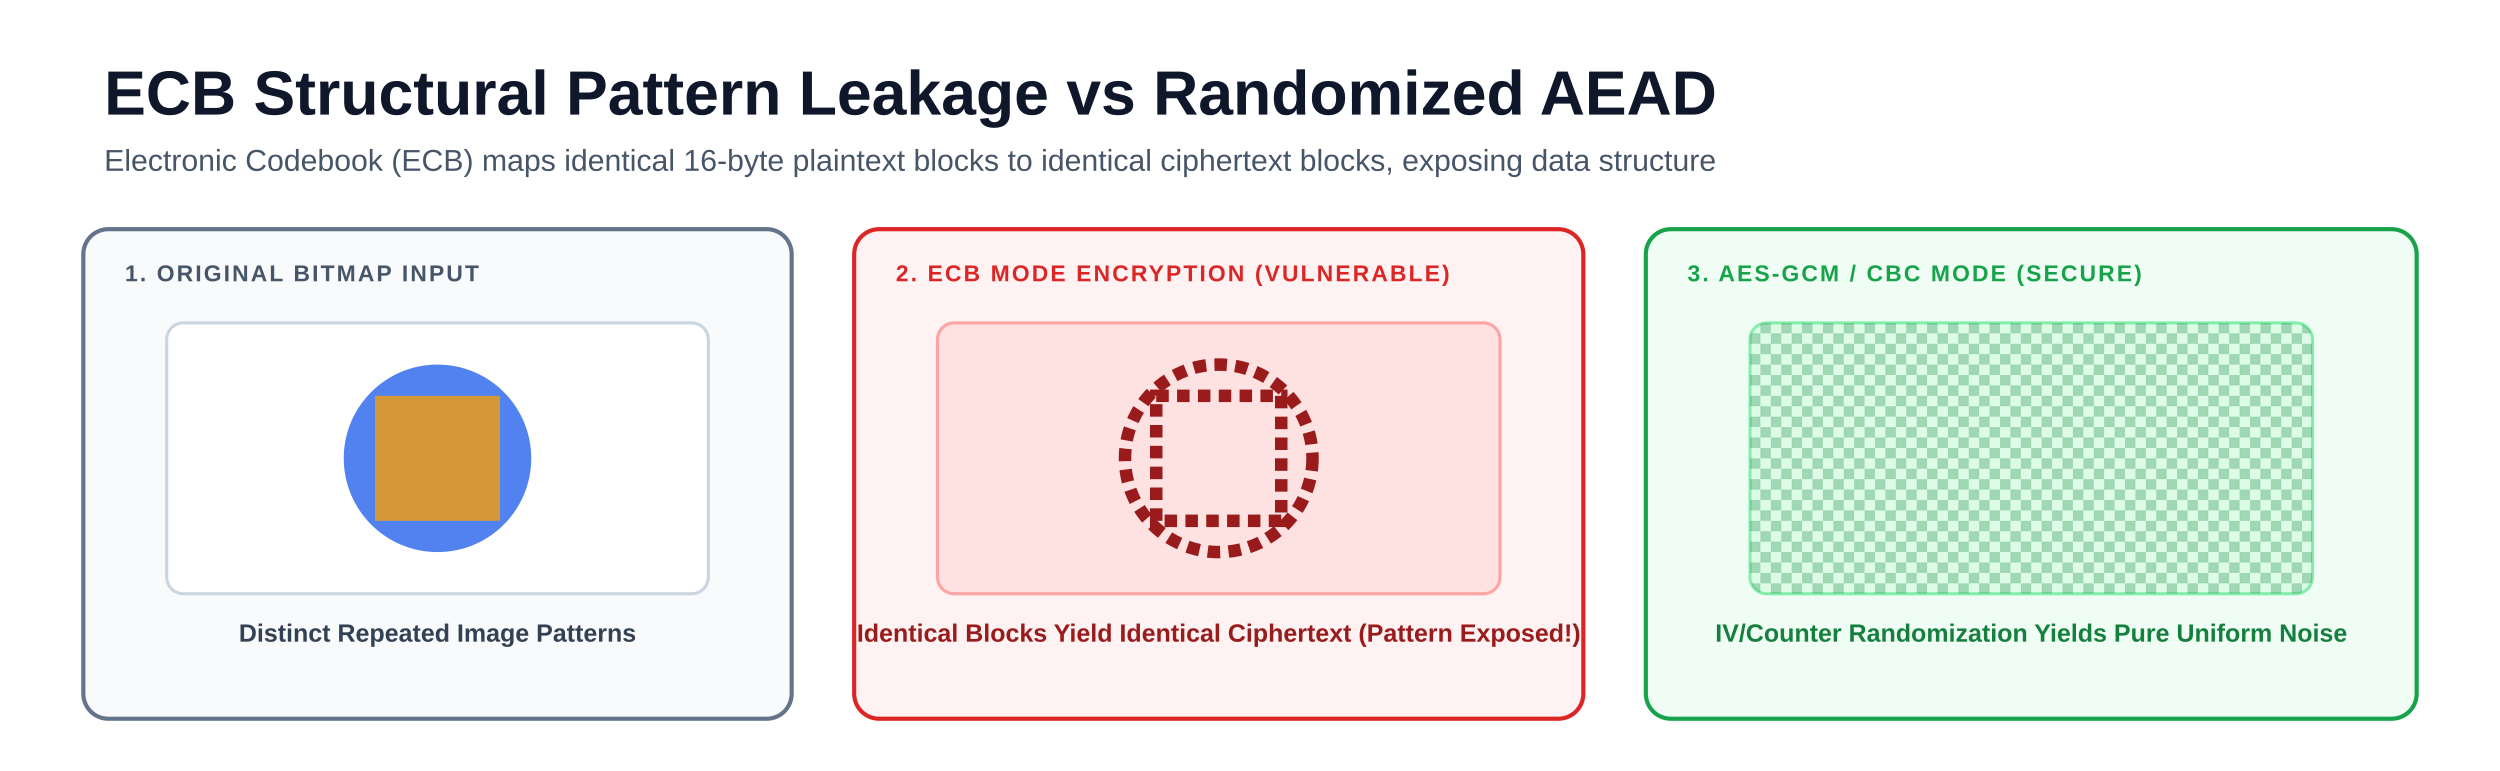
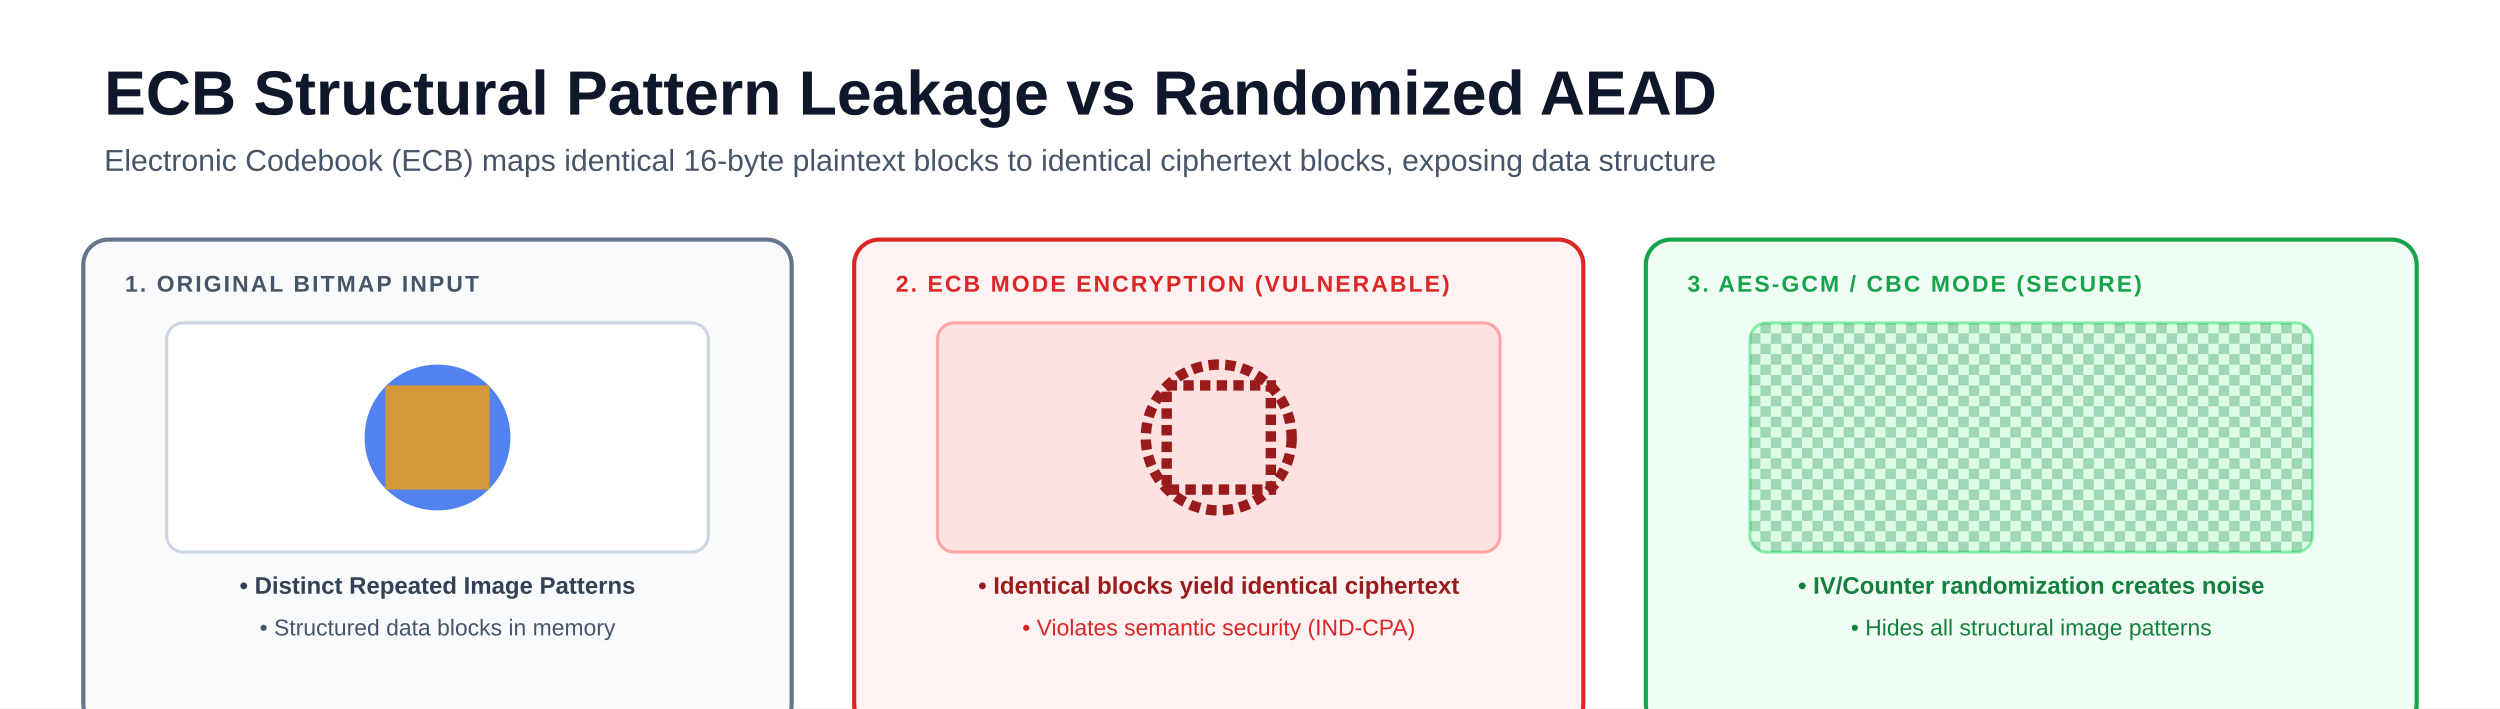
- <svg xmlns="http://www.w3.org/2000/svg" viewBox="0 0 1200 370" font-family="-apple-system, BlinkMacSystemFont, 'Segoe UI', Arial, sans-serif">
-   <rect width="1200" height="370" fill="#ffffff" />
+ <svg xmlns="http://www.w3.org/2000/svg" viewBox="0 0 1200 340" font-family="-apple-system, BlinkMacSystemFont, 'Segoe UI', Arial, sans-serif">
+   <rect width="1200" height="340" fill="#ffffff" />
  <text x="50" y="55" font-size="30" font-weight="850" fill="#0f172a">ECB Structural Pattern Leakage vs Randomized AEAD</text>
  <text x="50" y="82" font-size="14.5" fill="#475569">Electronic Codebook (ECB) maps identical 16-byte plaintext blocks to identical ciphertext blocks, exposing data structure</text>
-   <rect x="40" y="110" width="340" height="235" rx="12" fill="#f8fafc" stroke="#64748b" stroke-width="2" />
-   <text x="60" y="135" font-size="11" font-weight="900" letter-spacing="1" fill="#475569">1. ORIGINAL BITMAP INPUT</text>
-   <rect x="80" y="155" width="260" height="130" rx="8" fill="#ffffff" stroke="#cbd5e1" stroke-width="1.5" />
-   <circle cx="210" cy="220" r="45" fill="#2563eb" opacity="0.8" />
-   <rect x="180" y="190" width="60" height="60" fill="#f59e0b" opacity="0.8" />
-   <text x="210" y="308" font-size="12" font-weight="700" fill="#334155" text-anchor="middle">Distinct Repeated Image Patterns</text>
-   <rect x="410" y="110" width="350" height="235" rx="12" fill="#fef2f2" stroke="#dc2626" stroke-width="2" />
-   <text x="430" y="135" font-size="11" font-weight="900" letter-spacing="1" fill="#dc2626">2. ECB MODE ENCRYPTION (VULNERABLE)</text>
-   <rect x="450" y="155" width="270" height="130" rx="8" fill="#fee2e2" stroke="#fca5a5" stroke-width="1.5" />
-   <circle cx="585" cy="220" r="45" fill="none" stroke="#991b1b" stroke-width="6" stroke-dasharray="6,4" />
-   <rect x="555" y="190" width="60" height="60" fill="none" stroke="#991b1b" stroke-width="6" stroke-dasharray="6,4" />
-   <text x="585" y="308" font-size="12" font-weight="800" fill="#991b1b" text-anchor="middle">Identical Blocks Yield Identical Ciphertext (Pattern Exposed!)</text>
-   <rect x="790" y="110" width="370" height="235" rx="12" fill="#f0fdf4" stroke="#16a34a" stroke-width="2" />
-   <text x="810" y="135" font-size="11" font-weight="900" letter-spacing="1" fill="#16a34a">3. AES-GCM / CBC MODE (SECURE)</text>
-   <rect x="840" y="155" width="270" height="130" rx="8" fill="#dcfce7" stroke="#86efac" stroke-width="1.5" />
+   <rect x="40" y="115" width="340" height="235" rx="12" fill="#f8fafc" stroke="#64748b" stroke-width="2" />
+   <text x="60" y="140" font-size="11" font-weight="900" letter-spacing="1" fill="#475569">1. ORIGINAL BITMAP INPUT</text>
+   <rect x="80" y="155" width="260" height="110" rx="8" fill="#ffffff" stroke="#cbd5e1" stroke-width="1.5" />
+   <circle cx="210" cy="210" r="35" fill="#2563eb" opacity="0.8" />
+   <rect x="185" y="185" width="50" height="50" fill="#f59e0b" opacity="0.8" />
+   <text x="210" y="285" font-size="11.5" font-weight="700" fill="#334155" text-anchor="middle">• Distinct Repeated Image Patterns</text>
+   <text x="210" y="305" font-size="11" fill="#475569" text-anchor="middle">• Structured data blocks in memory</text>
+   <rect x="410" y="115" width="350" height="235" rx="12" fill="#fef2f2" stroke="#dc2626" stroke-width="2" />
+   <text x="430" y="140" font-size="11" font-weight="900" letter-spacing="1" fill="#dc2626">2. ECB MODE ENCRYPTION (VULNERABLE)</text>
+   <rect x="450" y="155" width="270" height="110" rx="8" fill="#fee2e2" stroke="#fca5a5" stroke-width="1.5" />
+   <circle cx="585" cy="210" r="35" fill="none" stroke="#991b1b" stroke-width="5" stroke-dasharray="5,3" />
+   <rect x="560" y="185" width="50" height="50" fill="none" stroke="#991b1b" stroke-width="5" stroke-dasharray="5,3" />
+   <text x="585" y="285" font-size="11.5" font-weight="800" fill="#991b1b" text-anchor="middle">• Identical blocks yield identical ciphertext</text>
+   <text x="585" y="305" font-size="11" fill="#dc2626" text-anchor="middle">• Violates semantic security (IND-CPA)</text>
+   <rect x="790" y="115" width="370" height="235" rx="12" fill="#f0fdf4" stroke="#16a34a" stroke-width="2" />
+   <text x="810" y="140" font-size="11" font-weight="900" letter-spacing="1" fill="#16a34a">3. AES-GCM / CBC MODE (SECURE)</text>
+   <rect x="840" y="155" width="270" height="110" rx="8" fill="#dcfce7" stroke="#86efac" stroke-width="1.5" />
  <pattern id="noise" x="0" y="0" width="10" height="10" patternUnits="userSpaceOnUse">
    <rect x="0" y="0" width="5" height="5" fill="#15803d" opacity="0.3" />
    <rect x="5" y="5" width="5" height="5" fill="#15803d" opacity="0.3" />
  </pattern>
-   <rect x="840" y="155" width="270" height="130" rx="8" fill="url(#noise)" />
-   <text x="975" y="308" font-size="12" font-weight="800" fill="#15803d" text-anchor="middle">IV/Counter Randomization Yields Pure Uniform Noise</text>
+   <rect x="840" y="155" width="270" height="110" rx="8" fill="url(#noise)" />
+   <text x="975" y="285" font-size="11.5" font-weight="800" fill="#15803d" text-anchor="middle">• IV/Counter randomization creates noise</text>
+   <text x="975" y="305" font-size="11" fill="#15803d" text-anchor="middle">• Hides all structural image patterns</text>
</svg>
